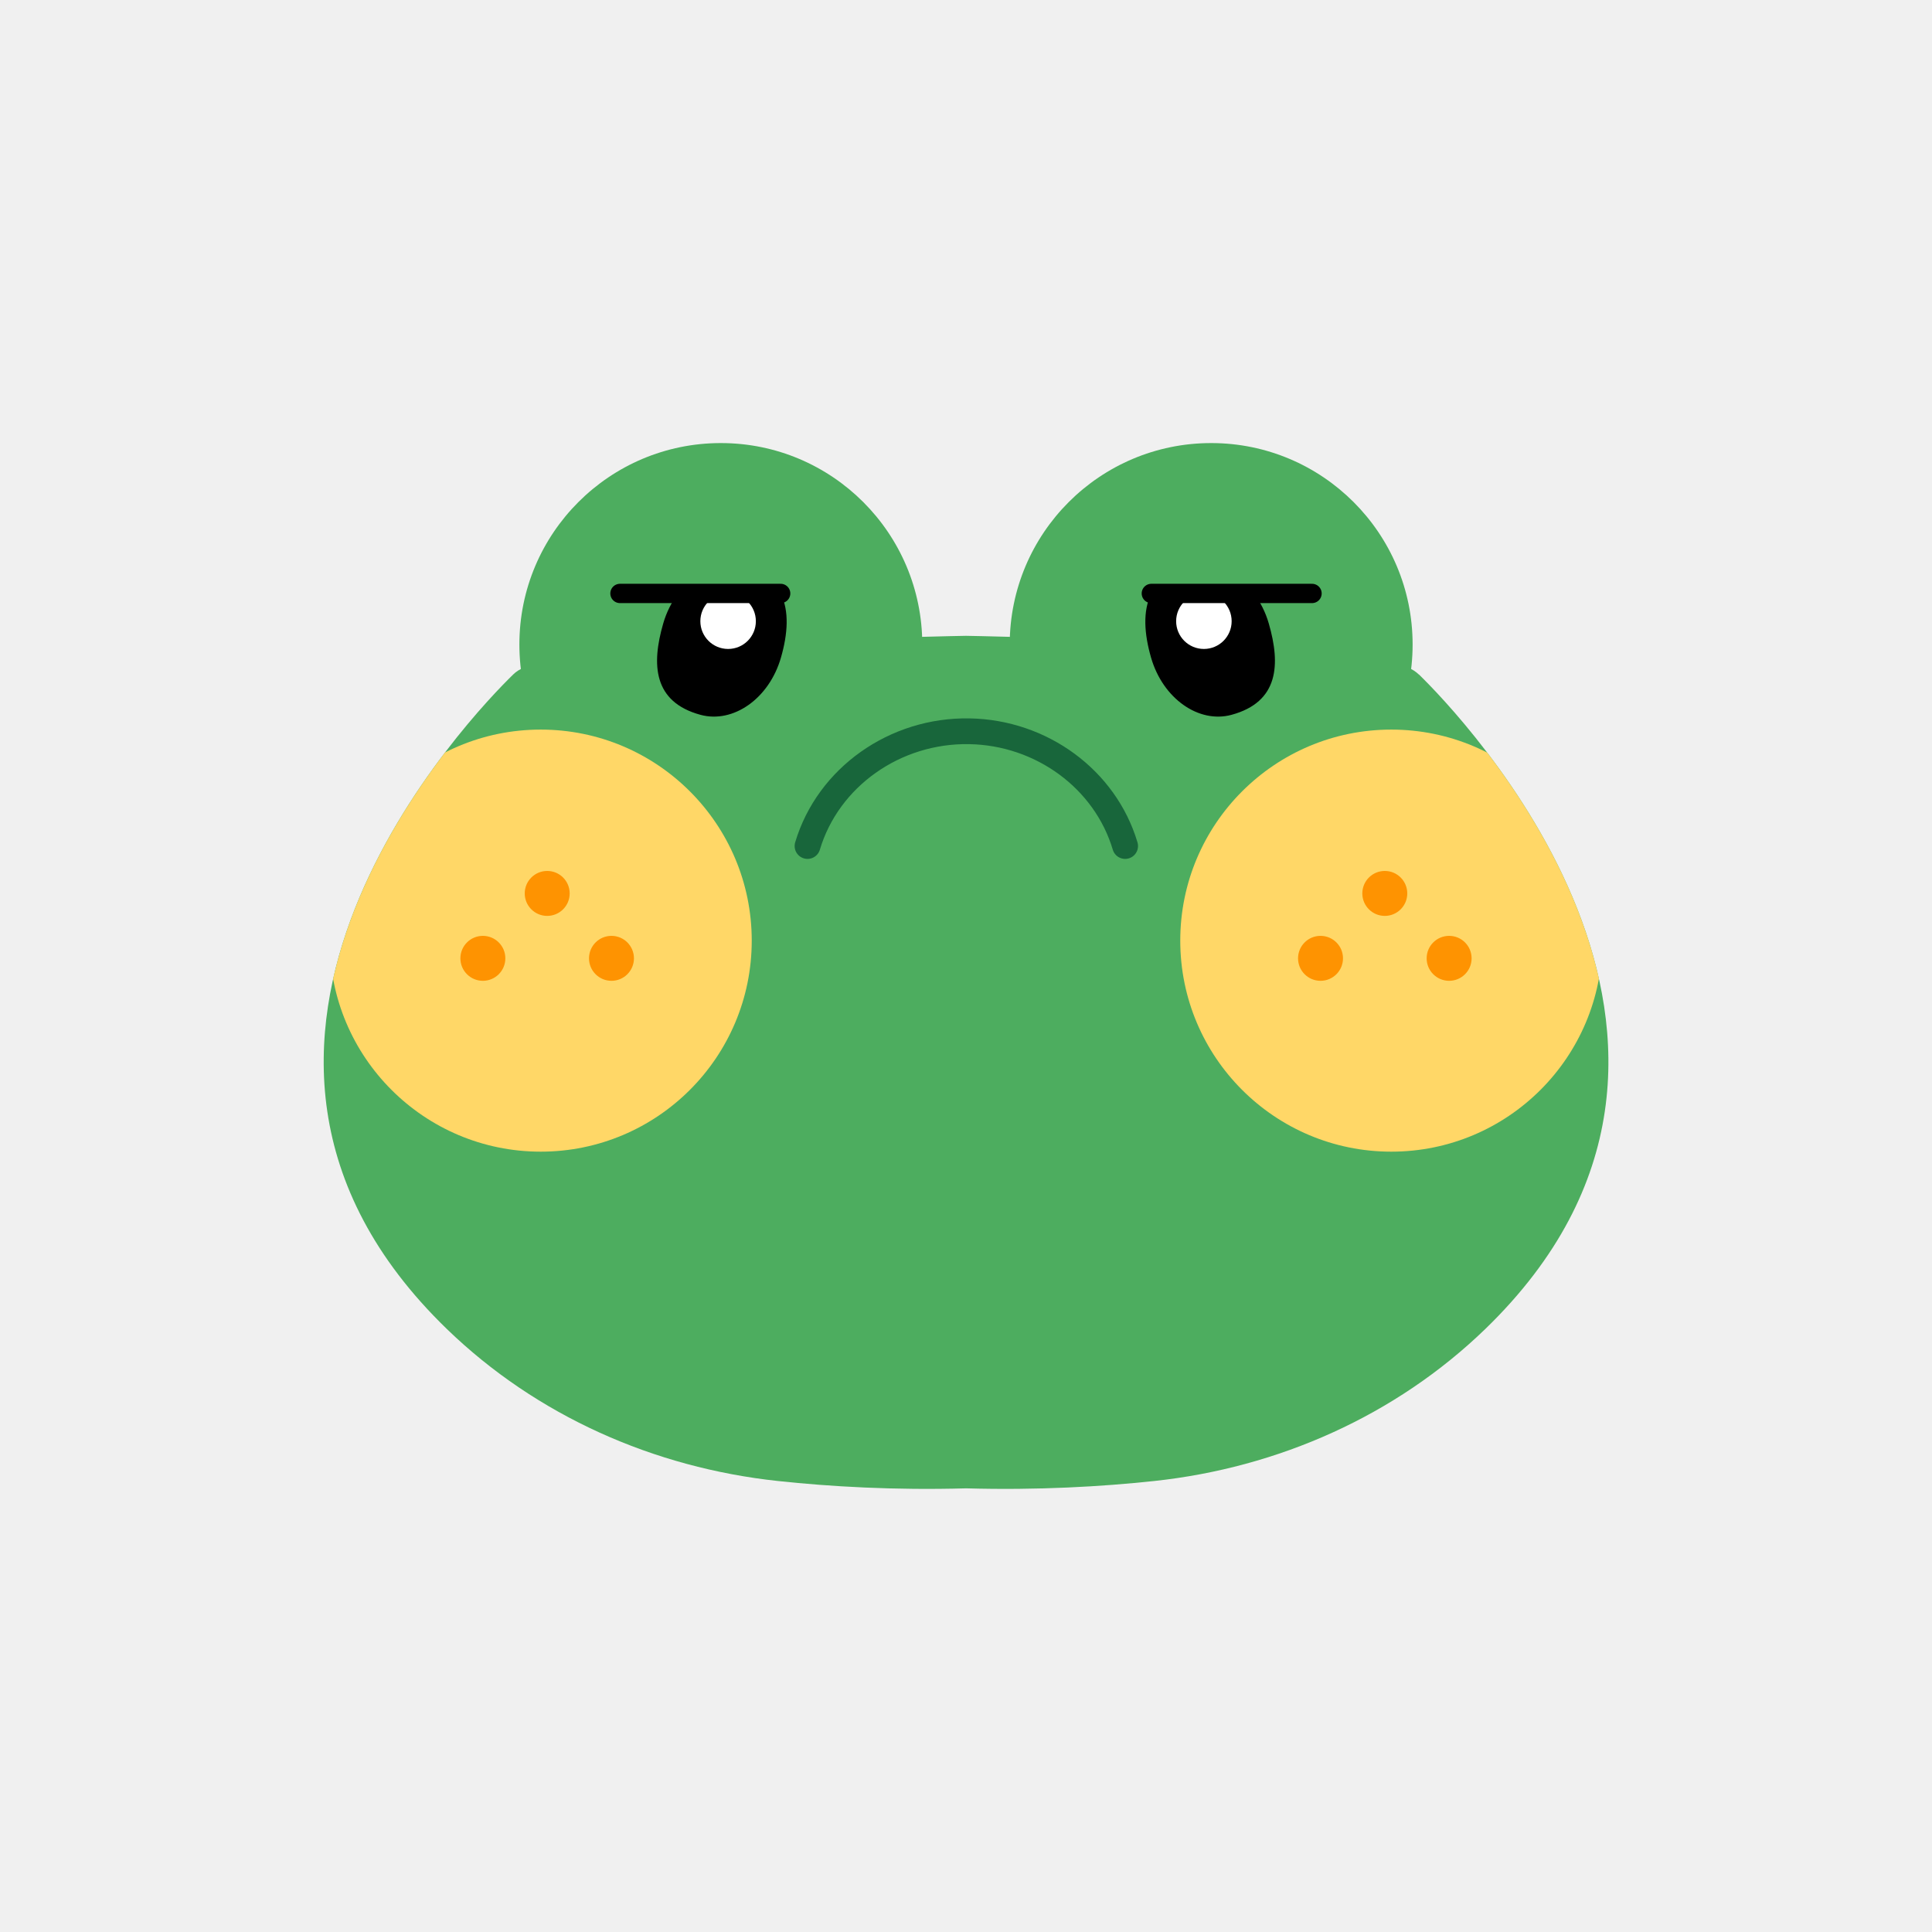
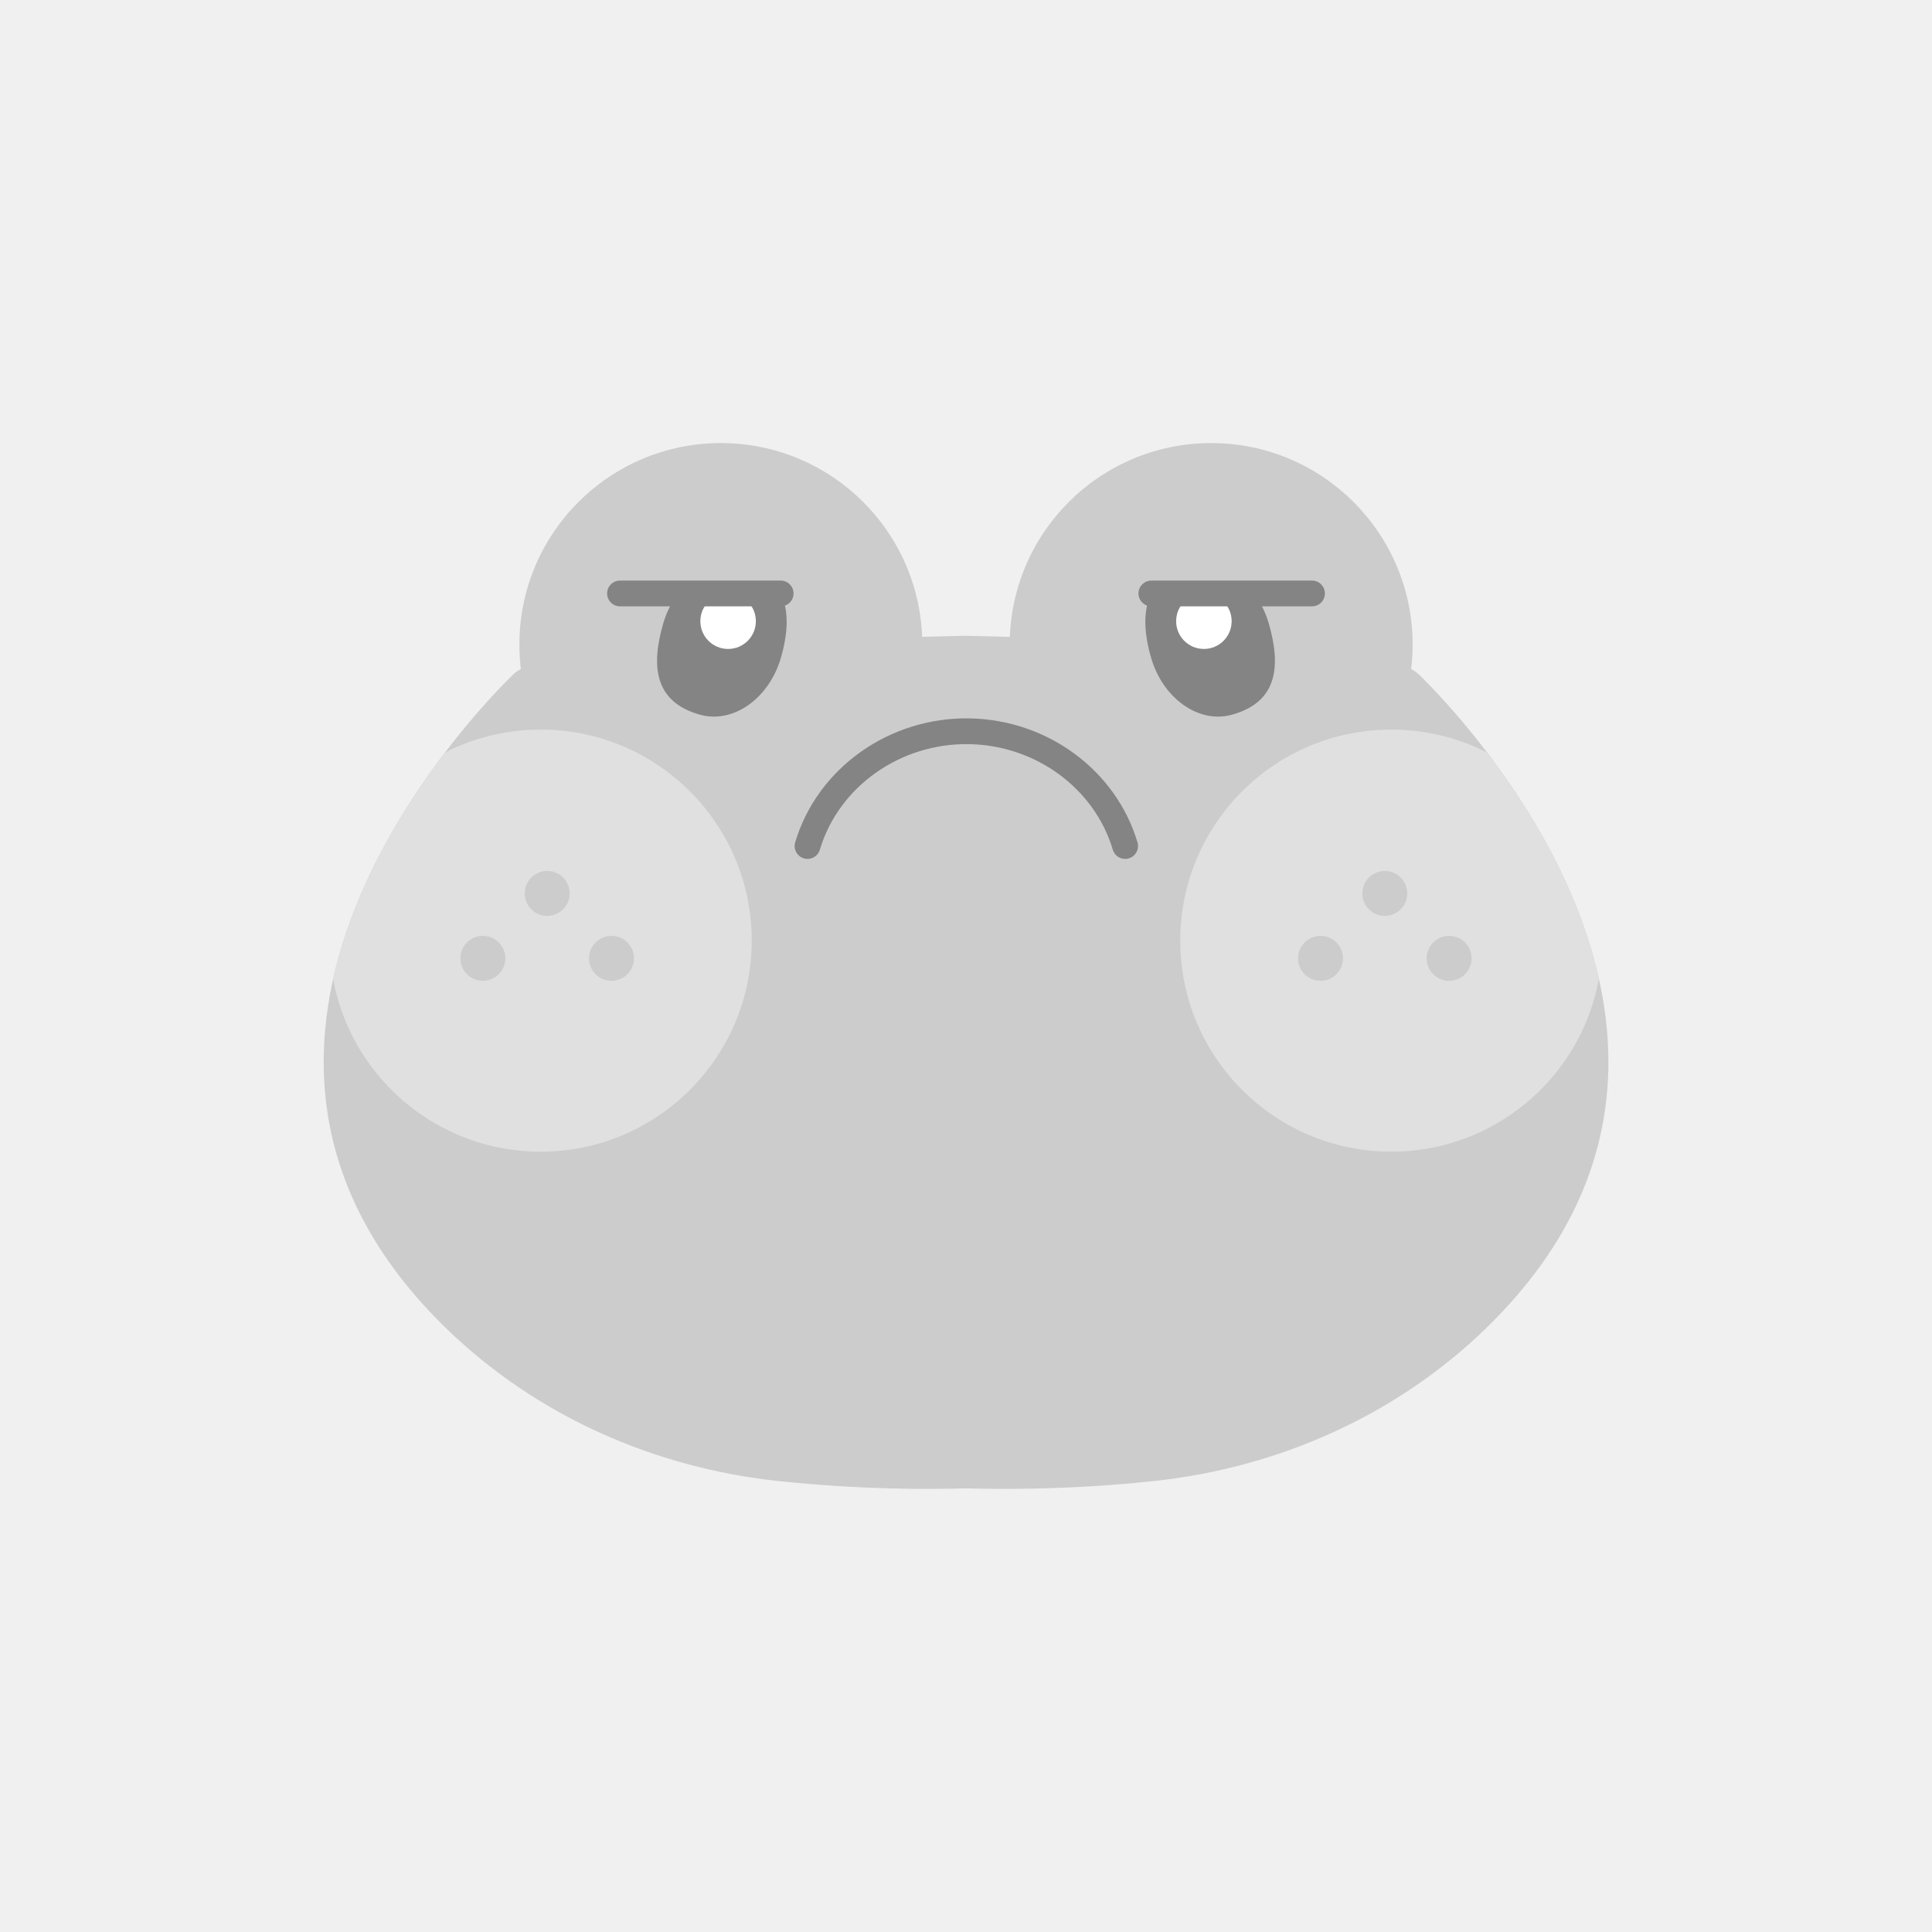
<svg xmlns="http://www.w3.org/2000/svg" id="Layer_2" data-name="Layer 2" viewBox="0 0 300 300">
  <defs>
    <style>
-       .cls-1, .cls-2, .cls-3 {
+       .cls-1, .cls-2 {
        fill: none;
      }

+       .cls-3 {
+         fill: #e0e0e0;
+       }
+ 
      .cls-4 {
-         fill: #fe9301;
+         fill: #ccc;
      }

      .cls-5 {
-         fill: #4dad5f;
-       }
- 
-       .cls-2 {
-         stroke: #18663b;
-         stroke-linejoin: round;
-         stroke-width: 4px;
-       }
- 
-       .cls-2, .cls-3 {
-         stroke-linecap: round;
+         fill: #848484;
      }

      .cls-6 {
        fill: #fff;
      }

-       .cls-7 {
-         fill: #ffd767;
+       .cls-2 {
+         stroke: #848484;
+         stroke-linecap: round;
+         stroke-miterlimit: 10;
+         stroke-width: 4px;
      }

-       .cls-3 {
-         stroke: #000;
-         stroke-miterlimit: 10;
-         stroke-width: 3px;
-       }
- 
-       .cls-8 {
+       .cls-7 {
        clip-path: url(#clippath);
      }
    </style>
    <clipPath id="clippath">
      <path class="cls-1" d="M219.74,104.19c-.17-.11-.39-.21-.63-.31.15-1.24.24-2.5.24-3.79,0-17.28-14.01-31.28-31.28-31.28-15.52,0-28.39,11.3-30.85,26.13-.37,2.25-2.3,3.92-4.59,3.86-1.68-.04-2.63-.05-2.63-.05,0,0-.95.02-2.63.05-2.28.05-4.21-1.61-4.59-3.86-2.46-14.82-15.33-26.13-30.85-26.13-17.28,0-31.28,14.01-31.28,31.28,0,1.28.09,2.54.24,3.79-.24.1-.46.21-.63.31,0,0-59.52,55.07-10.88,102.17,13.92,13.48,32.15,21.54,51.42,23.61,8.13.87,18.04,1.45,29.21,1.14,11.17.31,21.08-.27,29.21-1.14,19.26-2.07,37.5-10.14,51.42-23.61,48.64-47.11-10.88-102.17-10.88-102.17Z" />
    </clipPath>
  </defs>
  <g id="Layer_1-2" data-name="Layer 1">
    <g>
      <g>
        <g>
-           <path class="cls-5" d="M220.32,104.74c-.47-.45-1.01-.81-1.62-1.04-10.71-3.96-68.7-4.97-68.7-4.97,0,0-58,1.01-68.7,4.97-.61.23-1.15.58-1.62,1.04-6.02,5.87-56.09,57.27-10.3,101.62,13.92,13.48,32.15,21.54,51.42,23.61,8.13.87,18.04,1.45,29.21,1.14,11.17.31,21.08-.27,29.21-1.14,19.26-2.07,37.5-10.14,51.42-23.61,45.78-44.34-4.28-95.75-10.3-101.62Z" />
+           <path class="cls-4" d="M220.32,104.74c-.47-.45-1.01-.81-1.62-1.04-10.71-3.96-68.7-4.97-68.7-4.97,0,0-58,1.01-68.7,4.97-.61.23-1.15.58-1.62,1.04-6.02,5.87-56.09,57.27-10.3,101.62,13.92,13.48,32.15,21.54,51.42,23.61,8.13.87,18.04,1.45,29.21,1.14,11.17.31,21.08-.27,29.21-1.14,19.26-2.07,37.5-10.14,51.42-23.61,45.78-44.34-4.28-95.75-10.3-101.62Z" />
          <g>
-             <circle class="cls-5" cx="111.93" cy="100.08" r="31.28" />
-             <circle class="cls-5" cx="188.07" cy="100.08" r="31.28" />
+             <circle class="cls-4" cx="111.93" cy="100.08" r="31.28" />
+             <circle class="cls-4" cx="188.07" cy="100.08" r="31.28" />
          </g>
        </g>
        <g>
          <g>
-             <path d="M121.21,92.15h-15.9c-1.01,1.32-1.82,2.9-2.33,4.68-1.84,6.36-1.55,12.18,5.8,14.17,5.07,1.37,10.64-2.51,12.48-8.87,1.07-3.7,1.32-7.27-.04-9.97Z" />
+             <path class="cls-5" d="M121.21,92.15h-15.9c-1.01,1.32-1.82,2.9-2.33,4.68-1.84,6.36-1.55,12.18,5.8,14.17,5.07,1.37,10.64-2.51,12.48-8.87,1.07-3.7,1.32-7.27-.04-9.97Z" />
            <circle class="cls-6" cx="113.06" cy="96.46" r="4.31" />
          </g>
-           <line class="cls-3" x1="121.22" y1="92.15" x2="96.27" y2="92.15" />
+           <line class="cls-2" x1="121.22" y1="92.15" x2="96.27" y2="92.15" />
        </g>
        <g>
          <g>
-             <path d="M178.79,92.15h15.9c1.01,1.32,1.82,2.9,2.33,4.68,1.84,6.36,1.55,12.18-5.8,14.17-5.07,1.37-10.64-2.51-12.48-8.87-1.07-3.7-1.32-7.27.04-9.97Z" />
+             <path class="cls-5" d="M178.79,92.15h15.9c1.01,1.32,1.82,2.9,2.33,4.68,1.84,6.36,1.55,12.18-5.8,14.17-5.07,1.37-10.64-2.51-12.48-8.87-1.07-3.7-1.32-7.27.04-9.97Z" />
            <circle class="cls-6" cx="186.94" cy="96.46" r="4.31" />
          </g>
-           <line class="cls-3" x1="178.78" y1="92.15" x2="203.73" y2="92.15" />
+           <line class="cls-2" x1="178.78" y1="92.15" x2="203.73" y2="92.15" />
        </g>
-         <g class="cls-8">
+         <g class="cls-7">
          <g>
-             <circle class="cls-7" cx="83.96" cy="146.06" r="32.77" />
+             <circle class="cls-3" cx="83.96" cy="146.06" r="32.77" />
            <g>
              <circle class="cls-4" cx="84.97" cy="138.73" r="3.49" />
              <g>
                <circle class="cls-4" cx="74.98" cy="148.81" r="3.49" />
                <circle class="cls-4" cx="94.95" cy="148.81" r="3.49" />
              </g>
            </g>
          </g>
          <g>
-             <circle class="cls-7" cx="216.04" cy="146.06" r="32.77" />
+             <circle class="cls-3" cx="216.04" cy="146.06" r="32.77" />
            <g>
              <circle class="cls-4" cx="215.03" cy="138.73" r="3.49" />
              <g>
                <circle class="cls-4" cx="225.02" cy="148.81" r="3.49" />
                <circle class="cls-4" cx="205.05" cy="148.81" r="3.49" />
              </g>
            </g>
          </g>
        </g>
        <path class="cls-2" d="M125.39,131.37c3.19-10.68,13.57-18.02,25.12-17.82,11.22.19,21.11,7.45,24.2,17.82" />
      </g>
      <rect class="cls-1" width="300" height="300" />
    </g>
  </g>
</svg>
